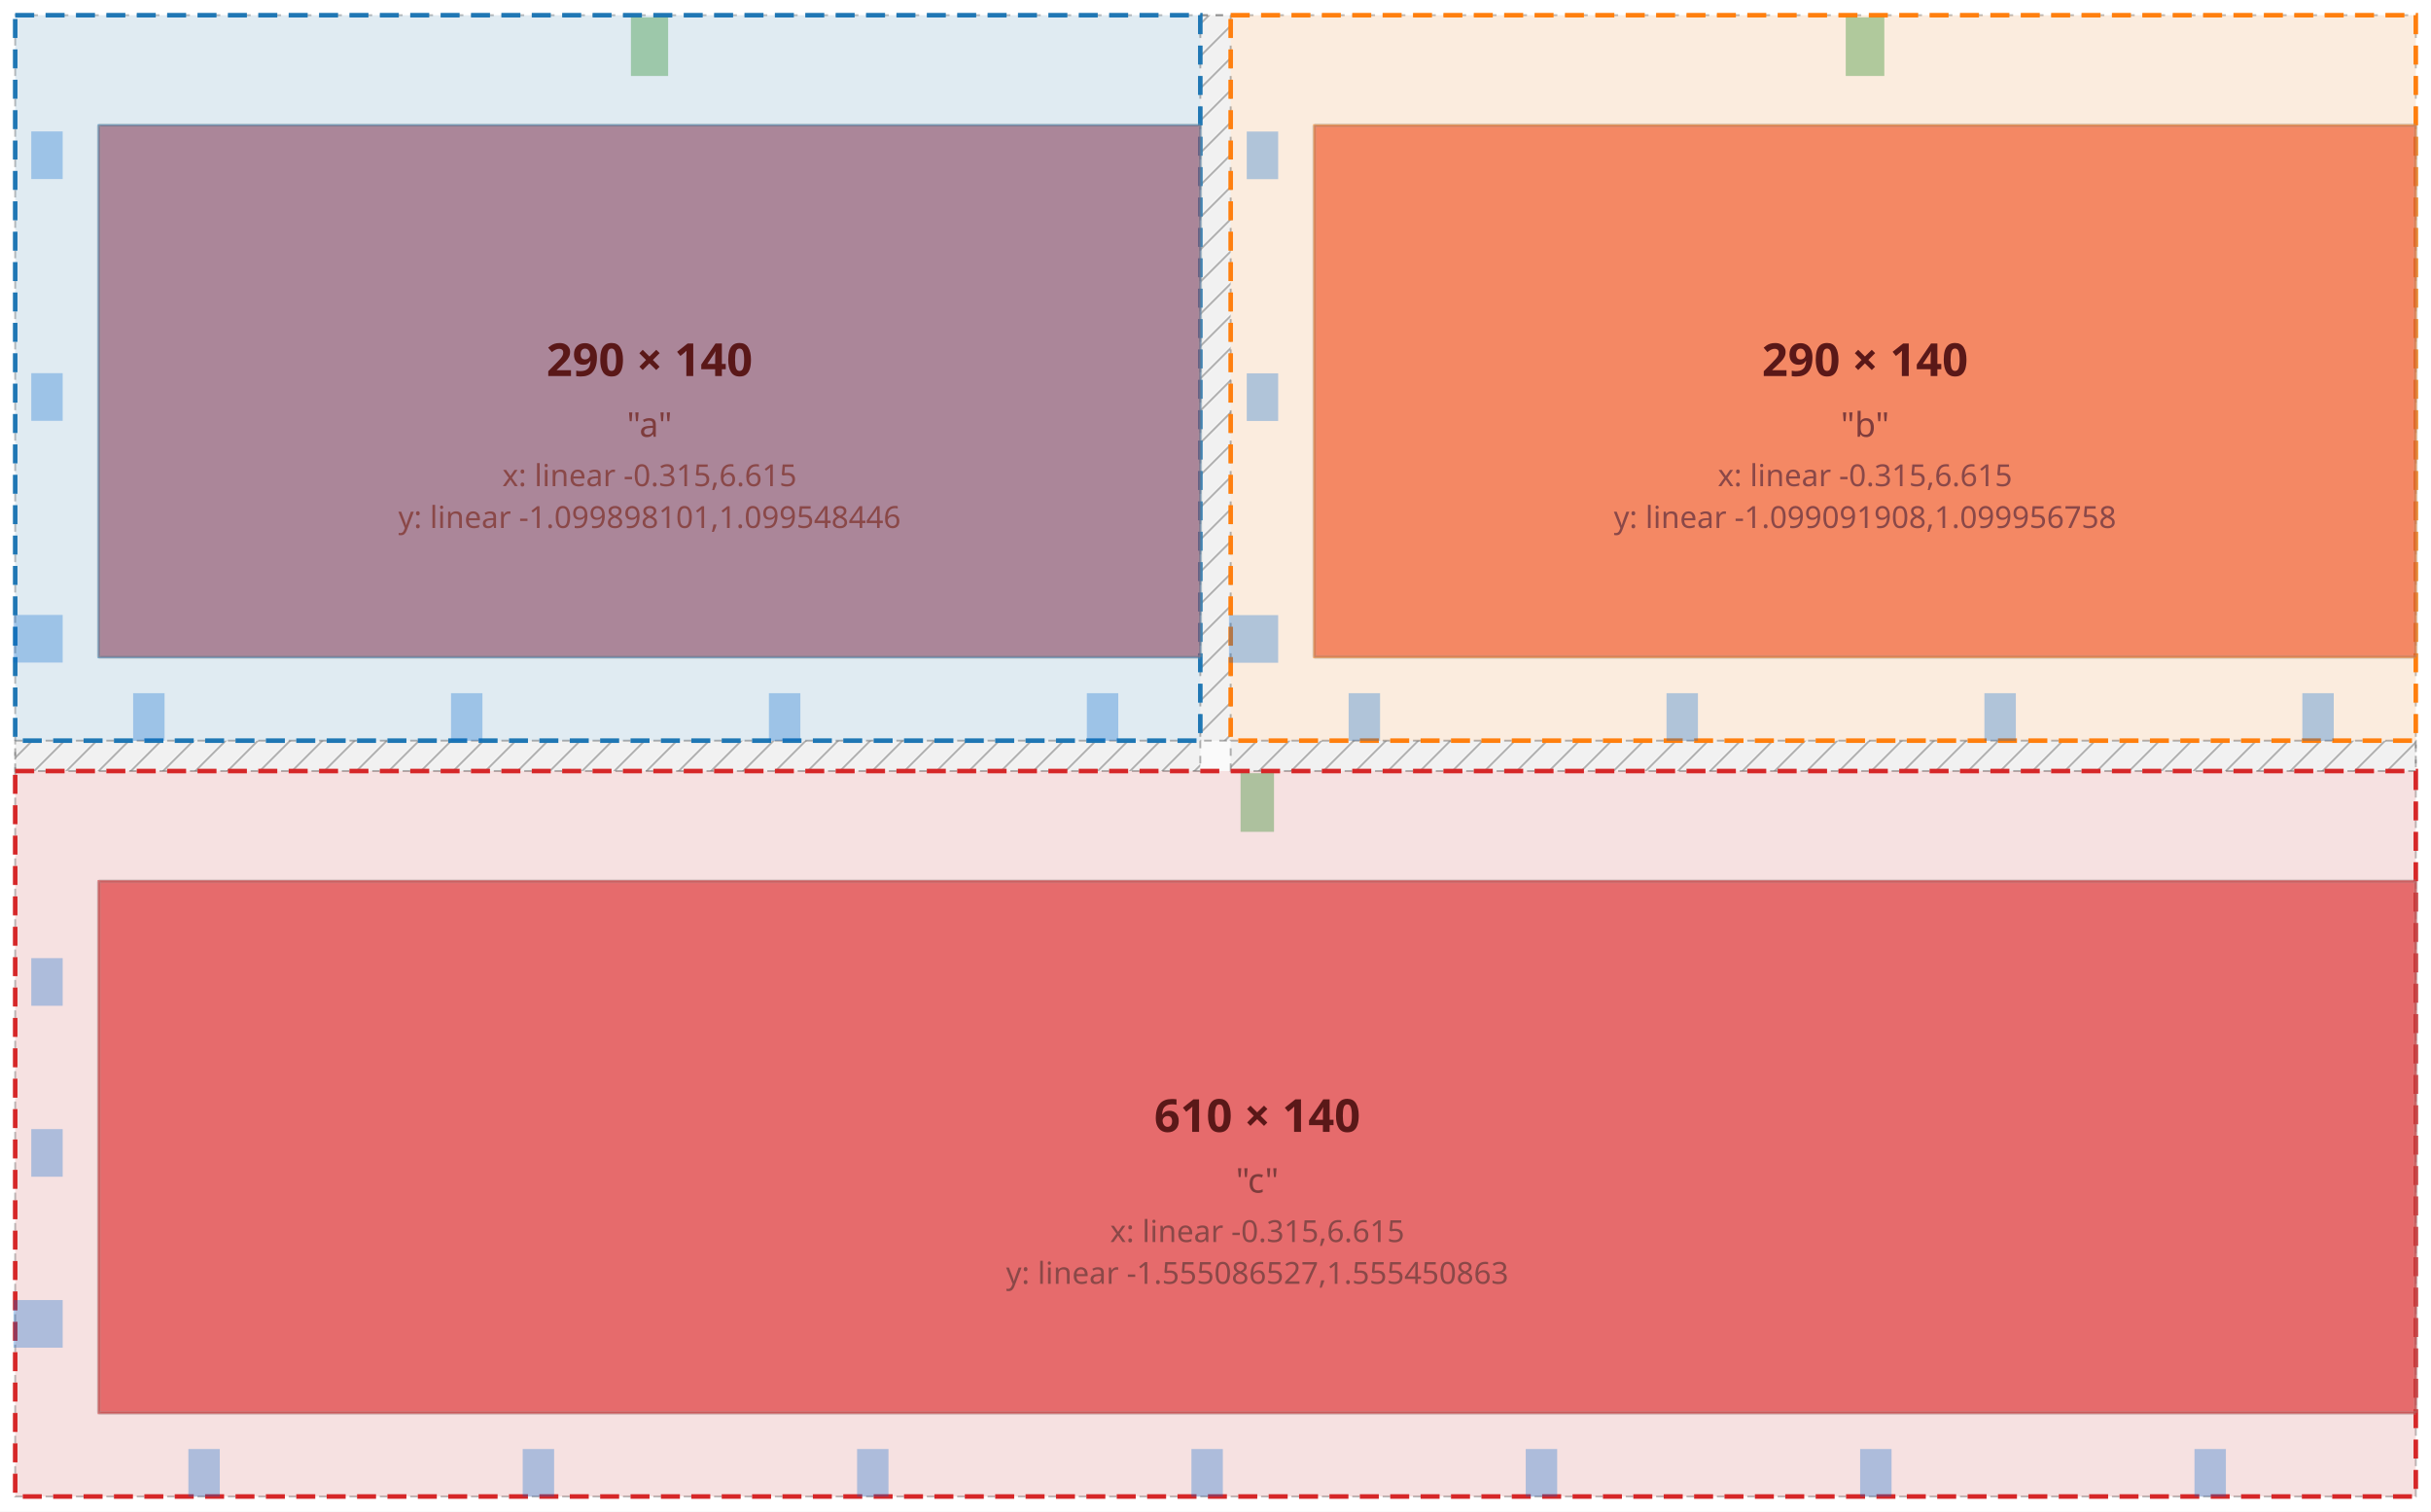
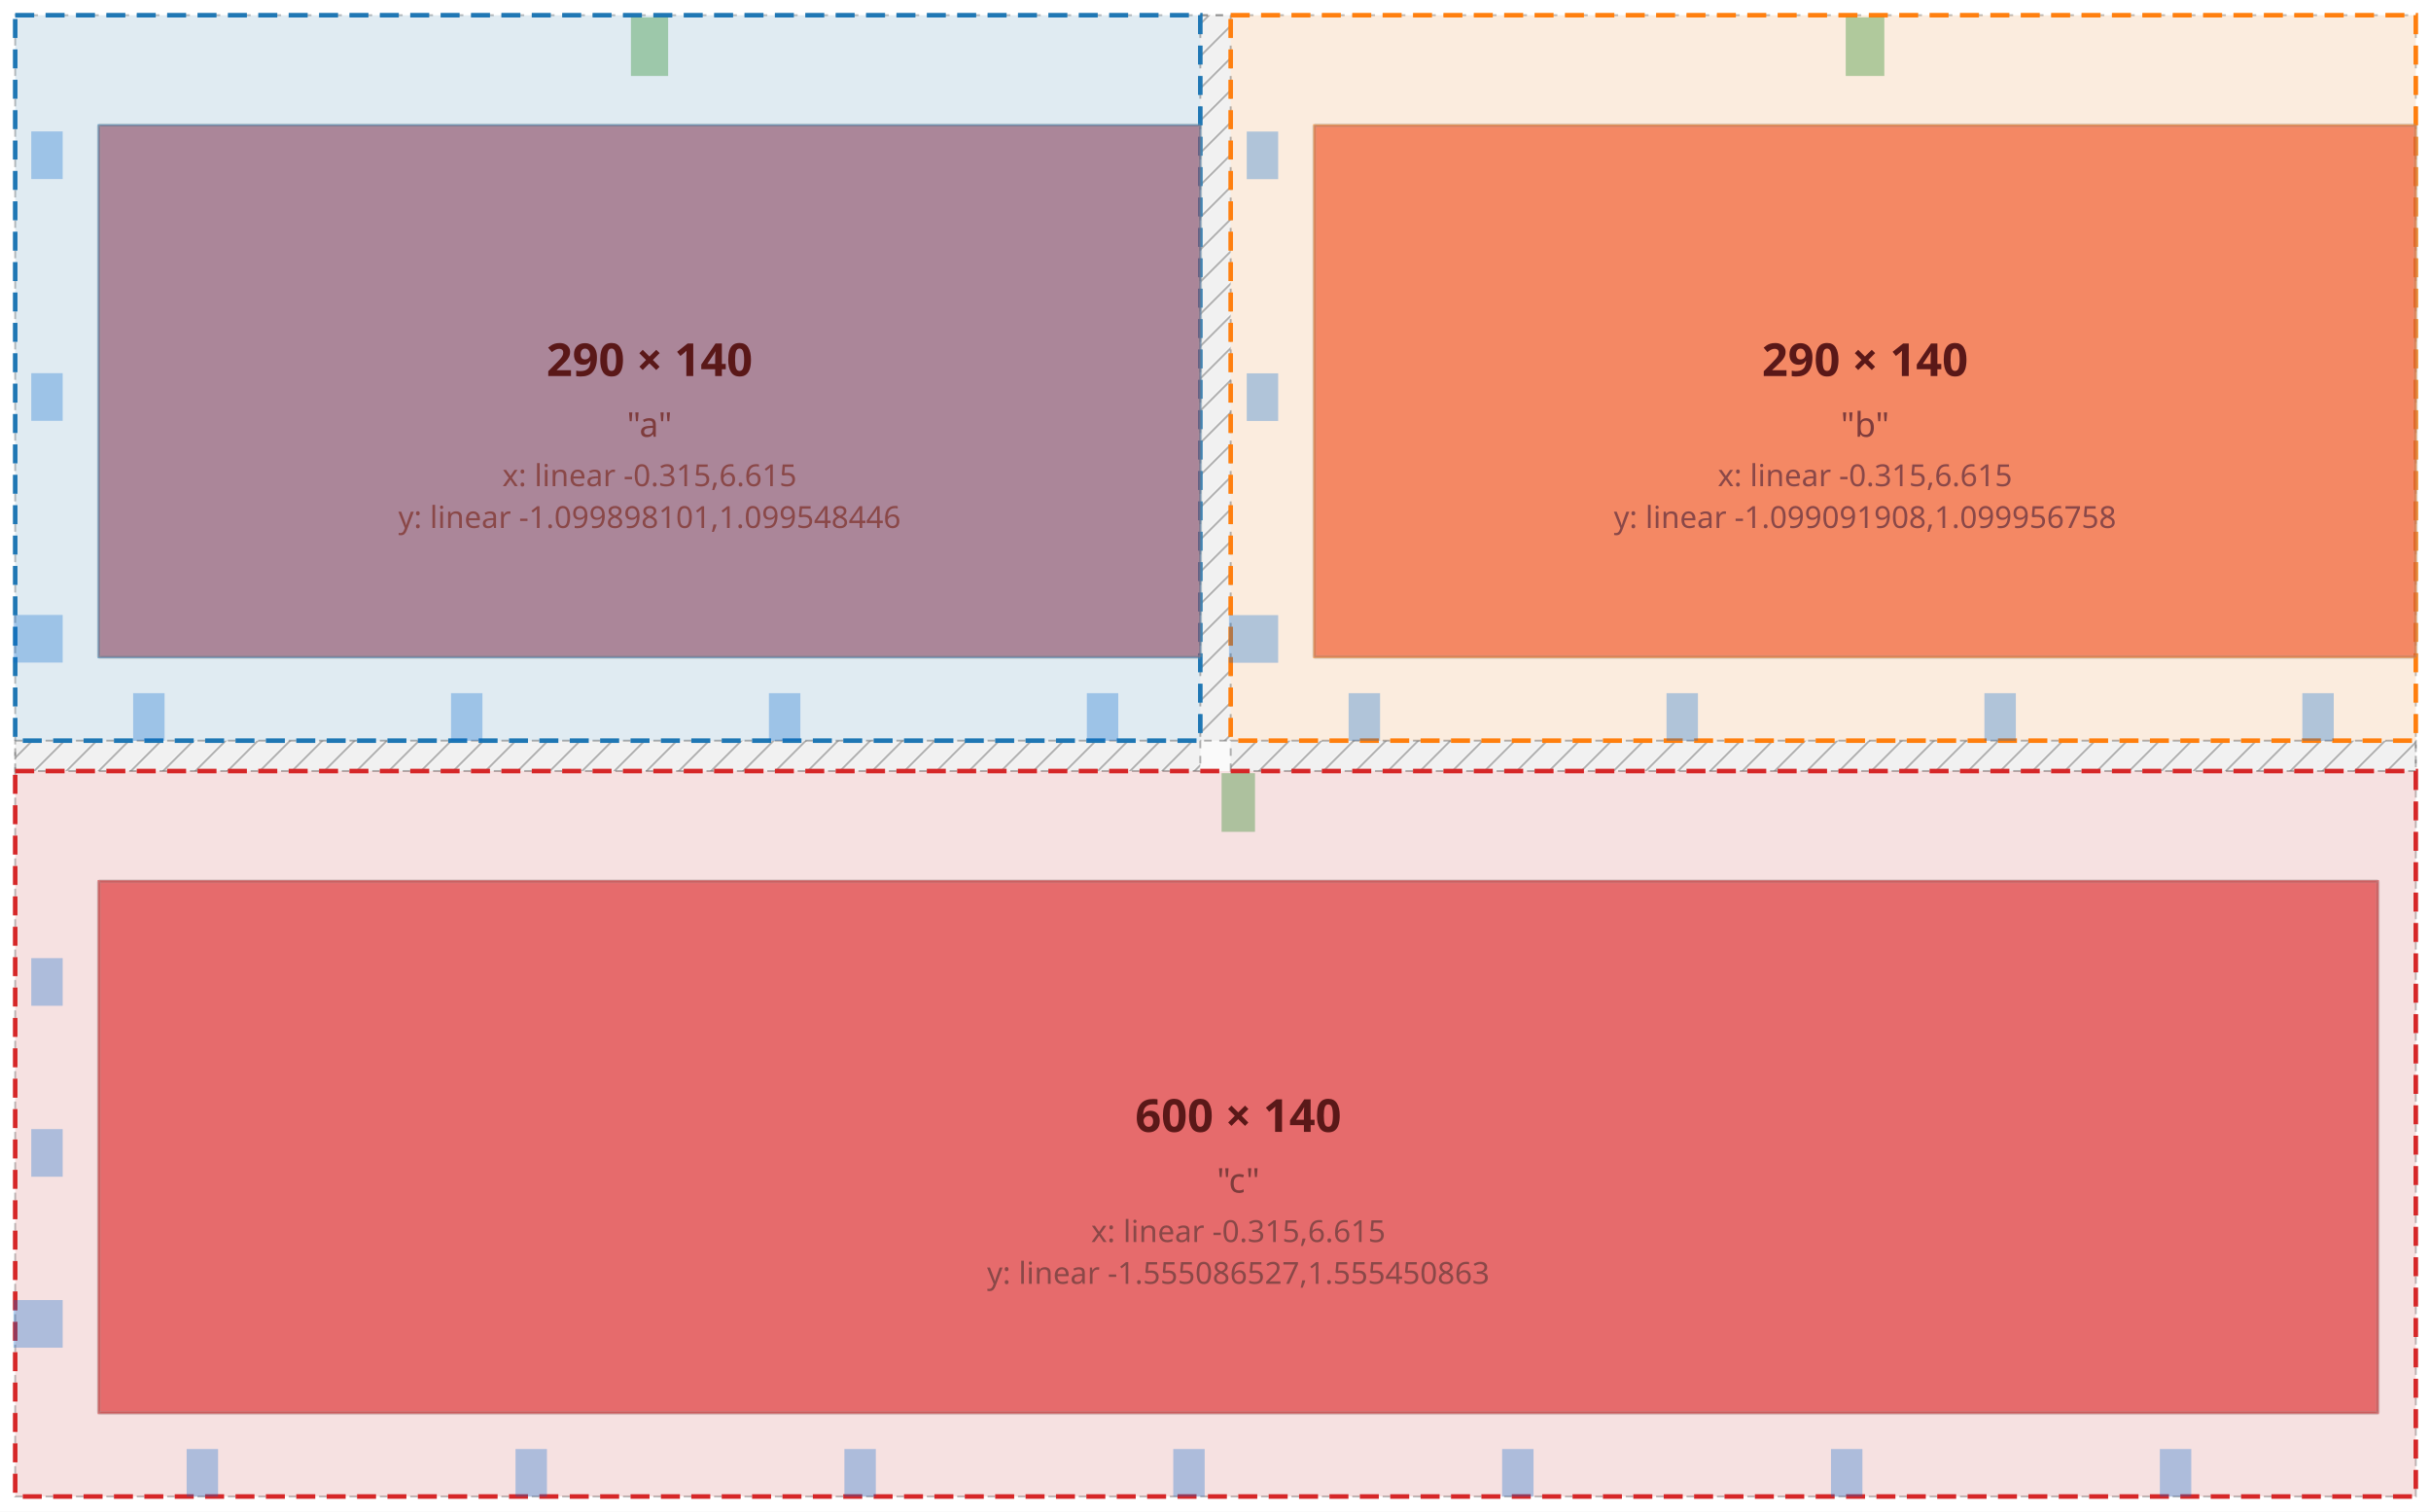
- <svg xmlns="http://www.w3.org/2000/svg" width="640" height="398" viewBox="0 0 640 398" font-family="DejaVu Sans, Bitstream Vera Sans, Verdana, Arial, sans-serif" font-size="11" data-plotlet-version="0.6.0" data-plotlet-schema="2" data-plotlet-kind="layout">
+ <svg xmlns="http://www.w3.org/2000/svg" width="640" height="398" viewBox="0 0 640 398" font-family="DejaVu Sans, Bitstream Vera Sans, Verdana, Arial, sans-serif" font-size="11" data-plotlet-version="0.6.4" data-plotlet-schema="2" data-plotlet-kind="layout">
  <rect width="640" height="398" fill="#fff" />
  <g transform="translate(4,4)">
    <g transform="translate(0.00,0.00)" data-plotlet-kind="diagram">
      <g font-family="sans-serif">
        <rect x="0.00" y="0.00" width="632.00" height="390.00" fill="#fafafa" />
        <defs>
          <pattern id="plotlet-gap-hatch" patternUnits="userSpaceOnUse" width="6" height="6" patternTransform="rotate(45)">
            <rect width="6" height="6" fill="#666" fill-opacity="0.06" />
            <line x1="0" y1="0" x2="0" y2="6" stroke="#666" stroke-opacity="0.45" stroke-width="1" />
          </pattern>
        </defs>
        <rect x="0.00" y="0.00" width="632.00" height="390.00" fill="none" stroke="#bbb" stroke-width="0.50" stroke-dasharray="2,2" />
        <rect x="312.00" y="0.00" width="8.00" height="191.00" fill="url(#plotlet-gap-hatch)" stroke="#666" stroke-width="0.50" stroke-dasharray="2,2" stroke-opacity="0.50" />
        <rect x="0.00" y="191.00" width="312.00" height="8.00" fill="url(#plotlet-gap-hatch)" stroke="#666" stroke-width="0.50" stroke-dasharray="2,2" stroke-opacity="0.50" />
        <rect x="320.00" y="191.00" width="312.00" height="8.00" fill="url(#plotlet-gap-hatch)" stroke="#666" stroke-width="0.50" stroke-dasharray="2,2" stroke-opacity="0.50" />
        <rect x="0.00" y="0.00" width="312.00" height="191.00" fill="#1f77b4" stroke="#1f77b4" stroke-width="1.20" stroke-dasharray="5,3" fill-opacity="0.12" />
        <rect x="22.00" y="29.00" width="290.00" height="140.00" fill="#1f77b4" stroke="#1f77b4" stroke-width="0.60" fill-opacity="0.38" stroke-opacity="0.60" />
        <text x="167.00" y="95.00" text-anchor="middle" font-size="12" fill="#222" font-weight="bold">290 × 140</text>
        <text x="167.00" y="111.00" text-anchor="middle" font-size="9" fill="#555">"a"</text>
        <text x="167.00" y="124.00" text-anchor="middle" font-size="8" fill="#666">x: linear -0.315,6.615</text>
        <text x="167.00" y="135.00" text-anchor="middle" font-size="8" fill="#666">y: linear -1.099898101,1.099548446</text>
        <rect x="320.00" y="0.00" width="312.00" height="191.00" fill="#ff7f0e" stroke="#ff7f0e" stroke-width="1.20" stroke-dasharray="5,3" fill-opacity="0.12" />
        <rect x="342.00" y="29.00" width="290.00" height="140.00" fill="#ff7f0e" stroke="#ff7f0e" stroke-width="0.60" fill-opacity="0.38" stroke-opacity="0.60" />
        <text x="487.00" y="95.00" text-anchor="middle" font-size="12" fill="#222" font-weight="bold">290 × 140</text>
        <text x="487.00" y="111.00" text-anchor="middle" font-size="9" fill="#555">"b"</text>
        <text x="487.00" y="124.00" text-anchor="middle" font-size="8" fill="#666">x: linear -0.315,6.615</text>
        <text x="487.00" y="135.00" text-anchor="middle" font-size="8" fill="#666">y: linear -1.099091908,1.099956758</text>
        <rect x="0.00" y="199.00" width="632.00" height="191.00" fill="#d62728" stroke="#d62728" stroke-width="1.20" stroke-dasharray="5,3" fill-opacity="0.12" />
-         <rect x="22.00" y="228.00" width="610.00" height="140.00" fill="#d62728" stroke="#d62728" stroke-width="0.60" fill-opacity="0.38" stroke-opacity="0.60" />
-         <text x="327.00" y="294.00" text-anchor="middle" font-size="12" fill="#222" font-weight="bold">610 × 140</text>
-         <text x="327.00" y="310.00" text-anchor="middle" font-size="9" fill="#555">"c"</text>
-         <text x="327.00" y="323.00" text-anchor="middle" font-size="8" fill="#666">x: linear -0.315,6.615</text>
-         <text x="327.00" y="334.00" text-anchor="middle" font-size="8" fill="#666">y: linear -1.555086527,1.555450863</text>
+         <rect x="22.00" y="228.00" width="600.00" height="140.00" fill="#d62728" stroke="#d62728" stroke-width="0.60" fill-opacity="0.38" stroke-opacity="0.60" />
+         <text x="322.00" y="294.00" text-anchor="middle" font-size="12" fill="#222" font-weight="bold">600 × 140</text>
+         <text x="322.00" y="310.00" text-anchor="middle" font-size="9" fill="#555">"c"</text>
+         <text x="322.00" y="323.00" text-anchor="middle" font-size="8" fill="#666">x: linear -0.315,6.615</text>
+         <text x="322.00" y="334.00" text-anchor="middle" font-size="8" fill="#666">y: linear -1.555086527,1.555450863</text>
        <rect x="22.00" y="29.00" width="290.00" height="140.00" fill="#d00" fill-opacity="0.3" />
        <rect x="22.00" y="28.50" width="290.00" height="1.00" fill="#999" fill-opacity="0.3" />
        <rect x="22.00" y="168.50" width="290.00" height="1.00" fill="#999" fill-opacity="0.3" />
        <rect x="21.50" y="29.00" width="1.00" height="140.00" fill="#999" fill-opacity="0.3" />
        <rect x="311.50" y="29.00" width="1.00" height="140.00" fill="#999" fill-opacity="0.3" />
        <rect x="31.05" y="178.50" width="8.27" height="12.54" fill="#06c" fill-opacity="0.3" />
        <rect x="114.74" y="178.50" width="8.27" height="12.54" fill="#06c" fill-opacity="0.3" />
        <rect x="198.43" y="178.50" width="8.27" height="12.54" fill="#06c" fill-opacity="0.3" />
        <rect x="282.13" y="178.50" width="8.27" height="12.54" fill="#06c" fill-opacity="0.3" />
        <rect x="-0.46" y="157.90" width="12.96" height="12.54" fill="#06c" fill-opacity="0.3" />
        <rect x="4.23" y="94.25" width="8.27" height="12.54" fill="#06c" fill-opacity="0.3" />
        <rect x="4.23" y="30.60" width="8.27" height="12.54" fill="#06c" fill-opacity="0.3" />
        <rect x="162.10" y="0.56" width="9.80" height="15.44" fill="#070" fill-opacity="0.3" />
        <rect x="342.00" y="29.00" width="290.00" height="140.00" fill="#d00" fill-opacity="0.3" />
        <rect x="342.00" y="28.50" width="290.00" height="1.00" fill="#999" fill-opacity="0.3" />
        <rect x="342.00" y="168.50" width="290.00" height="1.00" fill="#999" fill-opacity="0.3" />
        <rect x="341.50" y="29.00" width="1.00" height="140.00" fill="#999" fill-opacity="0.3" />
        <rect x="631.50" y="29.00" width="1.00" height="140.00" fill="#999" fill-opacity="0.3" />
        <rect x="351.05" y="178.50" width="8.27" height="12.54" fill="#06c" fill-opacity="0.3" />
        <rect x="434.74" y="178.50" width="8.27" height="12.54" fill="#06c" fill-opacity="0.3" />
        <rect x="518.43" y="178.50" width="8.27" height="12.54" fill="#06c" fill-opacity="0.3" />
        <rect x="602.13" y="178.50" width="8.27" height="12.54" fill="#06c" fill-opacity="0.3" />
        <rect x="319.54" y="157.95" width="12.96" height="12.54" fill="#06c" fill-opacity="0.3" />
        <rect x="324.23" y="94.29" width="8.27" height="12.54" fill="#06c" fill-opacity="0.3" />
        <rect x="324.23" y="30.63" width="8.27" height="12.54" fill="#06c" fill-opacity="0.3" />
        <rect x="481.92" y="0.56" width="10.16" height="15.44" fill="#070" fill-opacity="0.3" />
-         <rect x="22.00" y="228.00" width="610.00" height="140.00" fill="#d00" fill-opacity="0.3" />
-         <rect x="22.00" y="227.50" width="610.00" height="1.00" fill="#999" fill-opacity="0.3" />
-         <rect x="22.00" y="367.50" width="610.00" height="1.00" fill="#999" fill-opacity="0.3" />
+         <rect x="22.00" y="228.00" width="600.00" height="140.00" fill="#d00" fill-opacity="0.3" />
+         <rect x="22.00" y="227.50" width="600.00" height="1.00" fill="#999" fill-opacity="0.3" />
+         <rect x="22.00" y="367.50" width="600.00" height="1.00" fill="#999" fill-opacity="0.3" />
        <rect x="21.50" y="228.00" width="1.00" height="140.00" fill="#999" fill-opacity="0.3" />
-         <rect x="631.50" y="228.00" width="1.00" height="140.00" fill="#999" fill-opacity="0.3" />
-         <rect x="45.59" y="377.50" width="8.27" height="12.54" fill="#06c" fill-opacity="0.3" />
-         <rect x="133.61" y="377.50" width="8.27" height="12.54" fill="#06c" fill-opacity="0.3" />
-         <rect x="221.64" y="377.50" width="8.27" height="12.54" fill="#06c" fill-opacity="0.3" />
-         <rect x="309.66" y="377.50" width="8.27" height="12.54" fill="#06c" fill-opacity="0.3" />
-         <rect x="397.68" y="377.50" width="8.27" height="12.54" fill="#06c" fill-opacity="0.3" />
-         <rect x="485.71" y="377.50" width="8.27" height="12.54" fill="#06c" fill-opacity="0.3" />
-         <rect x="573.73" y="377.50" width="8.27" height="12.54" fill="#06c" fill-opacity="0.3" />
+         <rect x="621.50" y="228.00" width="1.00" height="140.00" fill="#999" fill-opacity="0.3" />
+         <rect x="45.14" y="377.50" width="8.27" height="12.54" fill="#06c" fill-opacity="0.3" />
+         <rect x="131.72" y="377.50" width="8.27" height="12.54" fill="#06c" fill-opacity="0.3" />
+         <rect x="218.30" y="377.50" width="8.27" height="12.54" fill="#06c" fill-opacity="0.3" />
+         <rect x="304.88" y="377.50" width="8.27" height="12.54" fill="#06c" fill-opacity="0.3" />
+         <rect x="391.46" y="377.50" width="8.27" height="12.54" fill="#06c" fill-opacity="0.3" />
+         <rect x="478.04" y="377.50" width="8.27" height="12.54" fill="#06c" fill-opacity="0.3" />
+         <rect x="564.62" y="377.50" width="8.27" height="12.54" fill="#06c" fill-opacity="0.3" />
        <rect x="-0.46" y="338.28" width="12.96" height="12.54" fill="#06c" fill-opacity="0.3" />
        <rect x="4.23" y="293.27" width="8.27" height="12.54" fill="#06c" fill-opacity="0.3" />
        <rect x="4.23" y="248.26" width="8.27" height="12.54" fill="#06c" fill-opacity="0.3" />
-         <rect x="322.60" y="199.56" width="8.80" height="15.44" fill="#070" fill-opacity="0.3" />
+         <rect x="317.60" y="199.56" width="8.80" height="15.44" fill="#070" fill-opacity="0.3" />
      </g>
    </g>
  </g>
</svg>
